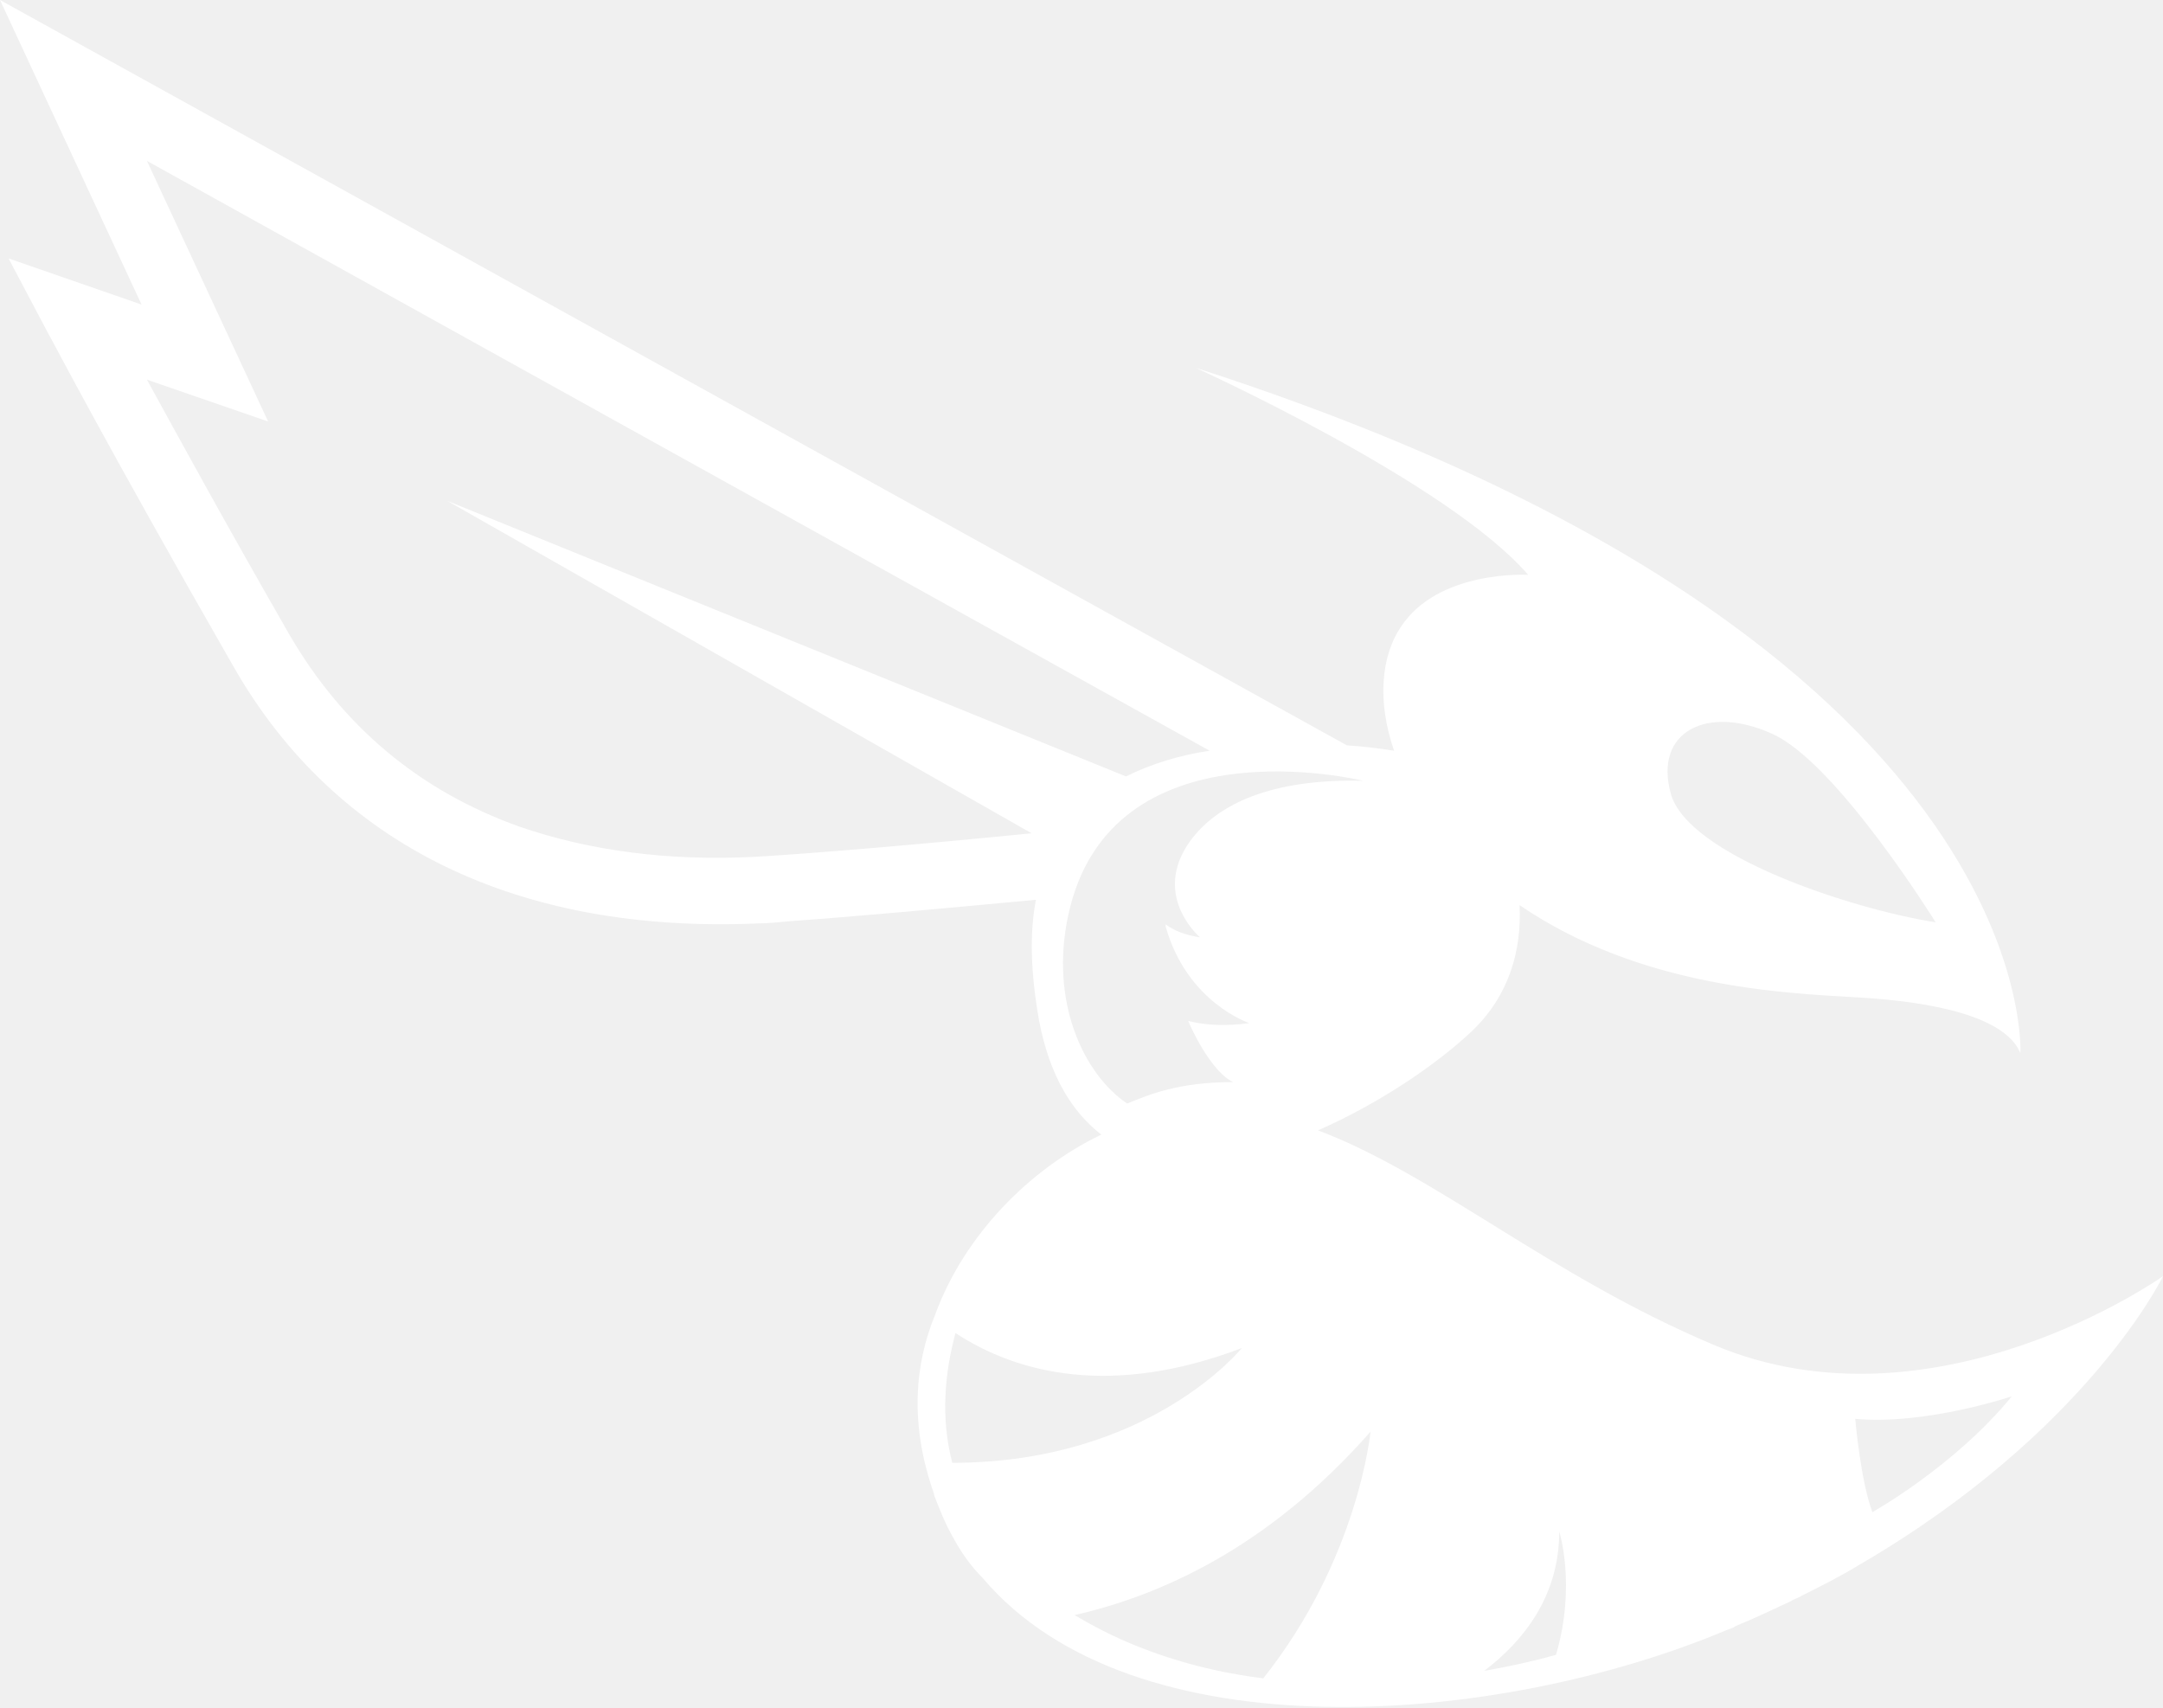
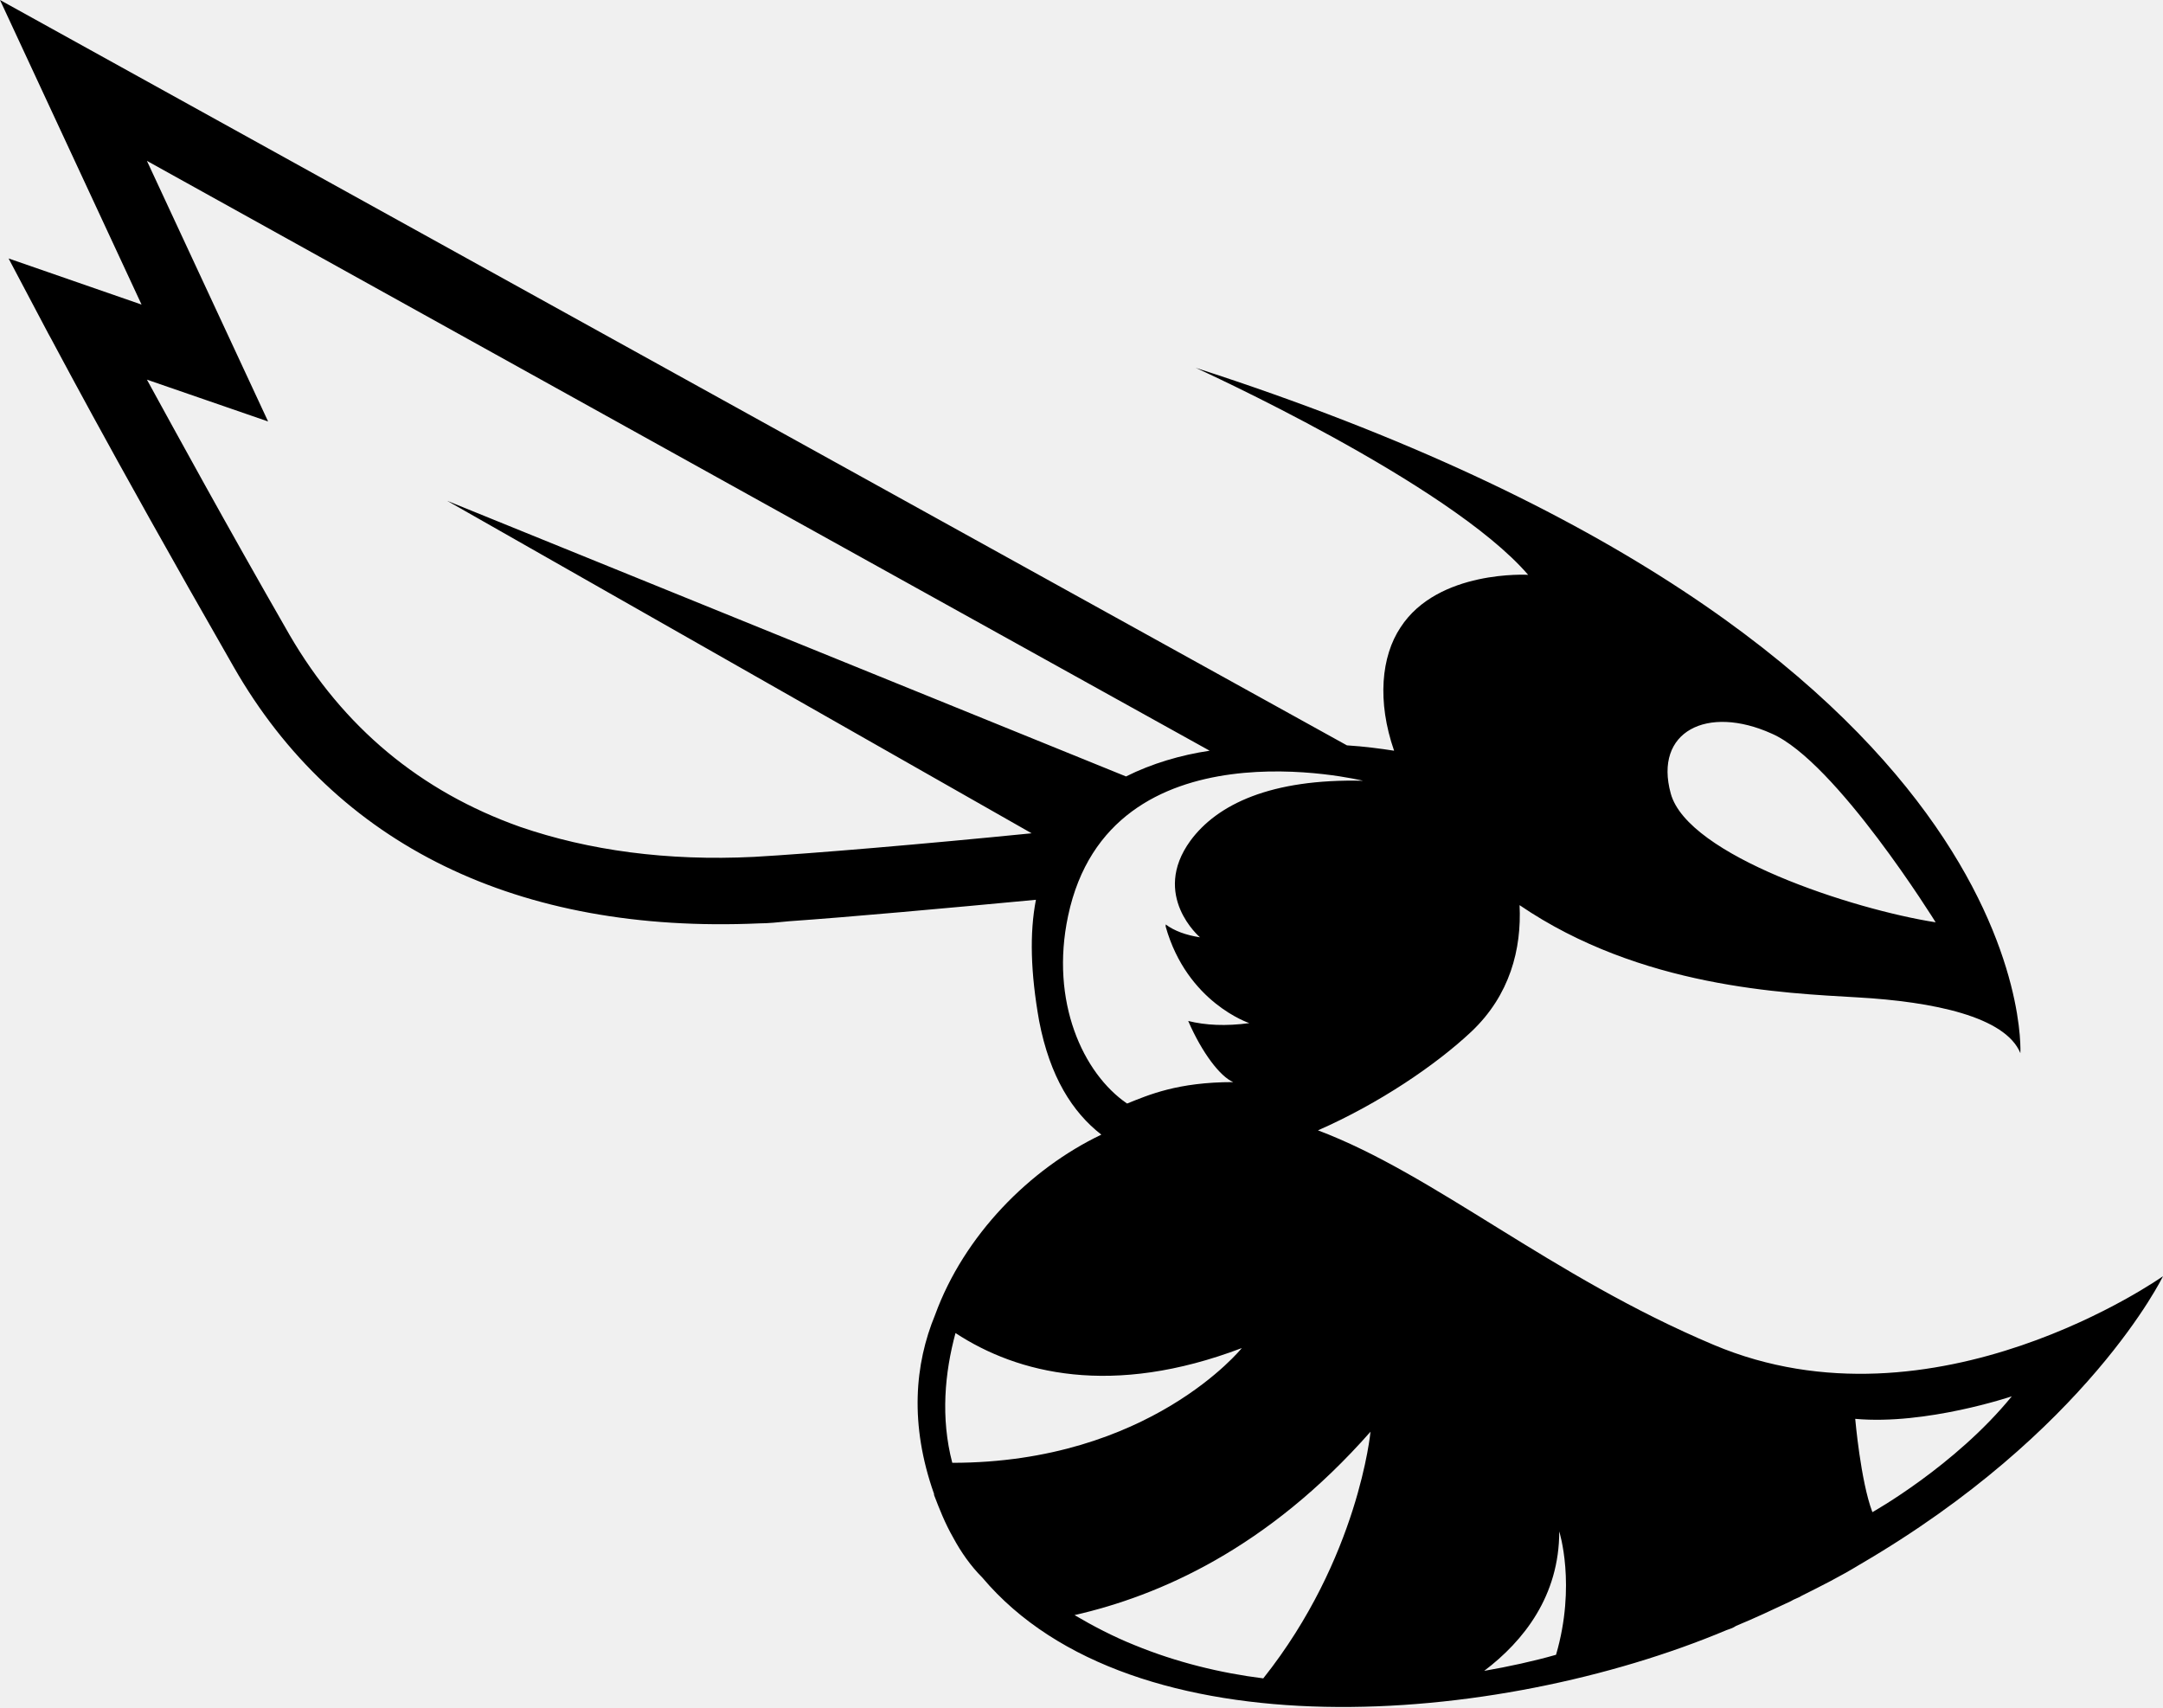
<svg xmlns="http://www.w3.org/2000/svg" version="1.2" baseProfile="tiny" id="Ebene_1" x="0px" y="0px" width="201.7" height="159.2" viewBox="0 0 201.7 159.2" xml:space="preserve">
-   <path fill="#FFFFFF" d="M159.8,125.4c-15.2-6.4-26-15.9-36.9-20c5.7-2.5,11-6.1,14.3-9.2c3.6-3.4,4.7-7.7,4.5-11.8  c11.3,7.7,24.7,8.2,31.5,8.6c7.1,0.4,13.8,1.8,15.2,5.2c0,0,2.2-38.4-76.9-63.9c0,0,23.6,10.7,31,19.3c0,0-8.4-0.5-11.9,4.9  c-1.8,2.7-2.2,6.9-0.6,11.5c-1.3-0.2-2.8-0.4-4.4-0.5L0,0l13.2,28.4L0.8,24.1l3.7,7c0.1,0.1,5.2,10,17.3,31.1  c9.5,16.6,26.5,24.9,49,23.9c0.8,0,1.8-0.1,2.8-0.2c5.7-0.4,14.5-1.2,23-2c-0.6,3.1-0.5,6.8,0.3,11.3c1,5.2,3.1,8.5,5.8,10.6  c-6.7,3.2-12.8,9.4-15.5,16.8l0,0c-1.9,4.6-2.4,10.2-0.1,16.7v0.1c0.5,1.3,1,2.6,1.8,4c0.7,1.3,1.6,2.6,2.7,3.7  c14,16.6,48,13.9,69.4,4.9c0.3-0.1,0.6-0.2,0.9-0.4c1.7-0.7,3.4-1.5,5.1-2.3c0.3-0.2,0.7-0.3,1-0.5c1.8-0.9,3.6-1.8,5.4-2.9  c21.3-12.4,28.3-26.9,28.3-26.9S180.4,134.1,159.8,125.4z M165.2,68.4c6,2.6,15.3,17.6,15.3,17.6c-7.7-1.2-23.1-6.2-24.7-12  S159.2,65.7,165.2,68.4z M145.4,142.8c0,0,1.6,5-0.3,11.5c-2.1,0.6-4.4,1.1-6.7,1.5C142.1,153,145.4,148.8,145.4,142.8z M41.7,46.7  l54.5,31c-10,1-20.6,1.9-25.9,2.2c-8.1,0.4-15.4-0.6-21.8-2.8C39.2,73.8,32,67.8,27,59.2c-6.2-10.8-10.5-18.7-13.3-23.8L25,39.3  L13.7,15l99.1,55c-2.7,0.4-5.4,1.2-7.8,2.4L41.7,46.7z M99.6,85.4c3.9-18.4,27.5-12.6,27.5-12.6c-8.6-0.2-13.6,2.2-16.1,5.6  c-3.7,5.1,0.9,9,0.9,9c-1.3-0.2-2.4-0.6-3.2-1.2c0,0.1,0,0.2,0,0.2c2,7.1,7.8,9,7.8,9c-2.2,0.3-4.1,0.2-5.7-0.2c1.3,3,3,5.2,4.2,5.7  c-5.2,0-7.9,1.2-9.9,2C101,100.1,97.9,93.4,99.6,85.4z M115.8,125.7c0,0-8.6,10.7-27,10.7c-1.1-4.2-0.7-8.4,0.3-12.1  C94.9,128.1,103.7,130.3,115.8,125.7z M100.2,150.6c7.9-1.8,18-6.2,27.6-17.1c0,0-1.1,11.8-10,23c-4-0.5-8.1-1.5-12-3.1  C103.8,152.6,101.9,151.6,100.2,150.6z M174.6,141c-1.1-2.9-1.6-8.7-1.6-8.7c6.6,0.6,14.6-2.1,14.6-2.1  C182.3,136.7,174.6,141,174.6,141z" />
+   <path d="M159.8,125.4c-15.2-6.4-26-15.9-36.9-20c5.7-2.5,11-6.1,14.3-9.2c3.6-3.4,4.7-7.7,4.5-11.8  c11.3,7.7,24.7,8.2,31.5,8.6c7.1,0.4,13.8,1.8,15.2,5.2c0,0,2.2-38.4-76.9-63.9c0,0,23.6,10.7,31,19.3c0,0-8.4-0.5-11.9,4.9  c-1.8,2.7-2.2,6.9-0.6,11.5c-1.3-0.2-2.8-0.4-4.4-0.5L0,0l13.2,28.4L0.8,24.1l3.7,7c0.1,0.1,5.2,10,17.3,31.1  c9.5,16.6,26.5,24.9,49,23.9c0.8,0,1.8-0.1,2.8-0.2c5.7-0.4,14.5-1.2,23-2c-0.6,3.1-0.5,6.8,0.3,11.3c1,5.2,3.1,8.5,5.8,10.6  c-6.7,3.2-12.8,9.4-15.5,16.8l0,0c-1.9,4.6-2.4,10.2-0.1,16.7v0.1c0.5,1.3,1,2.6,1.8,4c0.7,1.3,1.6,2.6,2.7,3.7  c14,16.6,48,13.9,69.4,4.9c0.3-0.1,0.6-0.2,0.9-0.4c1.7-0.7,3.4-1.5,5.1-2.3c0.3-0.2,0.7-0.3,1-0.5c1.8-0.9,3.6-1.8,5.4-2.9  c21.3-12.4,28.3-26.9,28.3-26.9S180.4,134.1,159.8,125.4z M165.2,68.4c6,2.6,15.3,17.6,15.3,17.6c-7.7-1.2-23.1-6.2-24.7-12  S159.2,65.7,165.2,68.4z M145.4,142.8c0,0,1.6,5-0.3,11.5c-2.1,0.6-4.4,1.1-6.7,1.5C142.1,153,145.4,148.8,145.4,142.8z M41.7,46.7  l54.5,31c-10,1-20.6,1.9-25.9,2.2c-8.1,0.4-15.4-0.6-21.8-2.8C39.2,73.8,32,67.8,27,59.2c-6.2-10.8-10.5-18.7-13.3-23.8L25,39.3  L13.7,15l99.1,55c-2.7,0.4-5.4,1.2-7.8,2.4L41.7,46.7z M99.6,85.4c3.9-18.4,27.5-12.6,27.5-12.6c-8.6-0.2-13.6,2.2-16.1,5.6  c-3.7,5.1,0.9,9,0.9,9c-1.3-0.2-2.4-0.6-3.2-1.2c0,0.1,0,0.2,0,0.2c2,7.1,7.8,9,7.8,9c-2.2,0.3-4.1,0.2-5.7-0.2c1.3,3,3,5.2,4.2,5.7  c-5.2,0-7.9,1.2-9.9,2C101,100.1,97.9,93.4,99.6,85.4z M115.8,125.7c0,0-8.6,10.7-27,10.7c-1.1-4.2-0.7-8.4,0.3-12.1  C94.9,128.1,103.7,130.3,115.8,125.7z M100.2,150.6c7.9-1.8,18-6.2,27.6-17.1c0,0-1.1,11.8-10,23c-4-0.5-8.1-1.5-12-3.1  C103.8,152.6,101.9,151.6,100.2,150.6z M174.6,141c-1.1-2.9-1.6-8.7-1.6-8.7c6.6,0.6,14.6-2.1,14.6-2.1  C182.3,136.7,174.6,141,174.6,141z" />
</svg>
